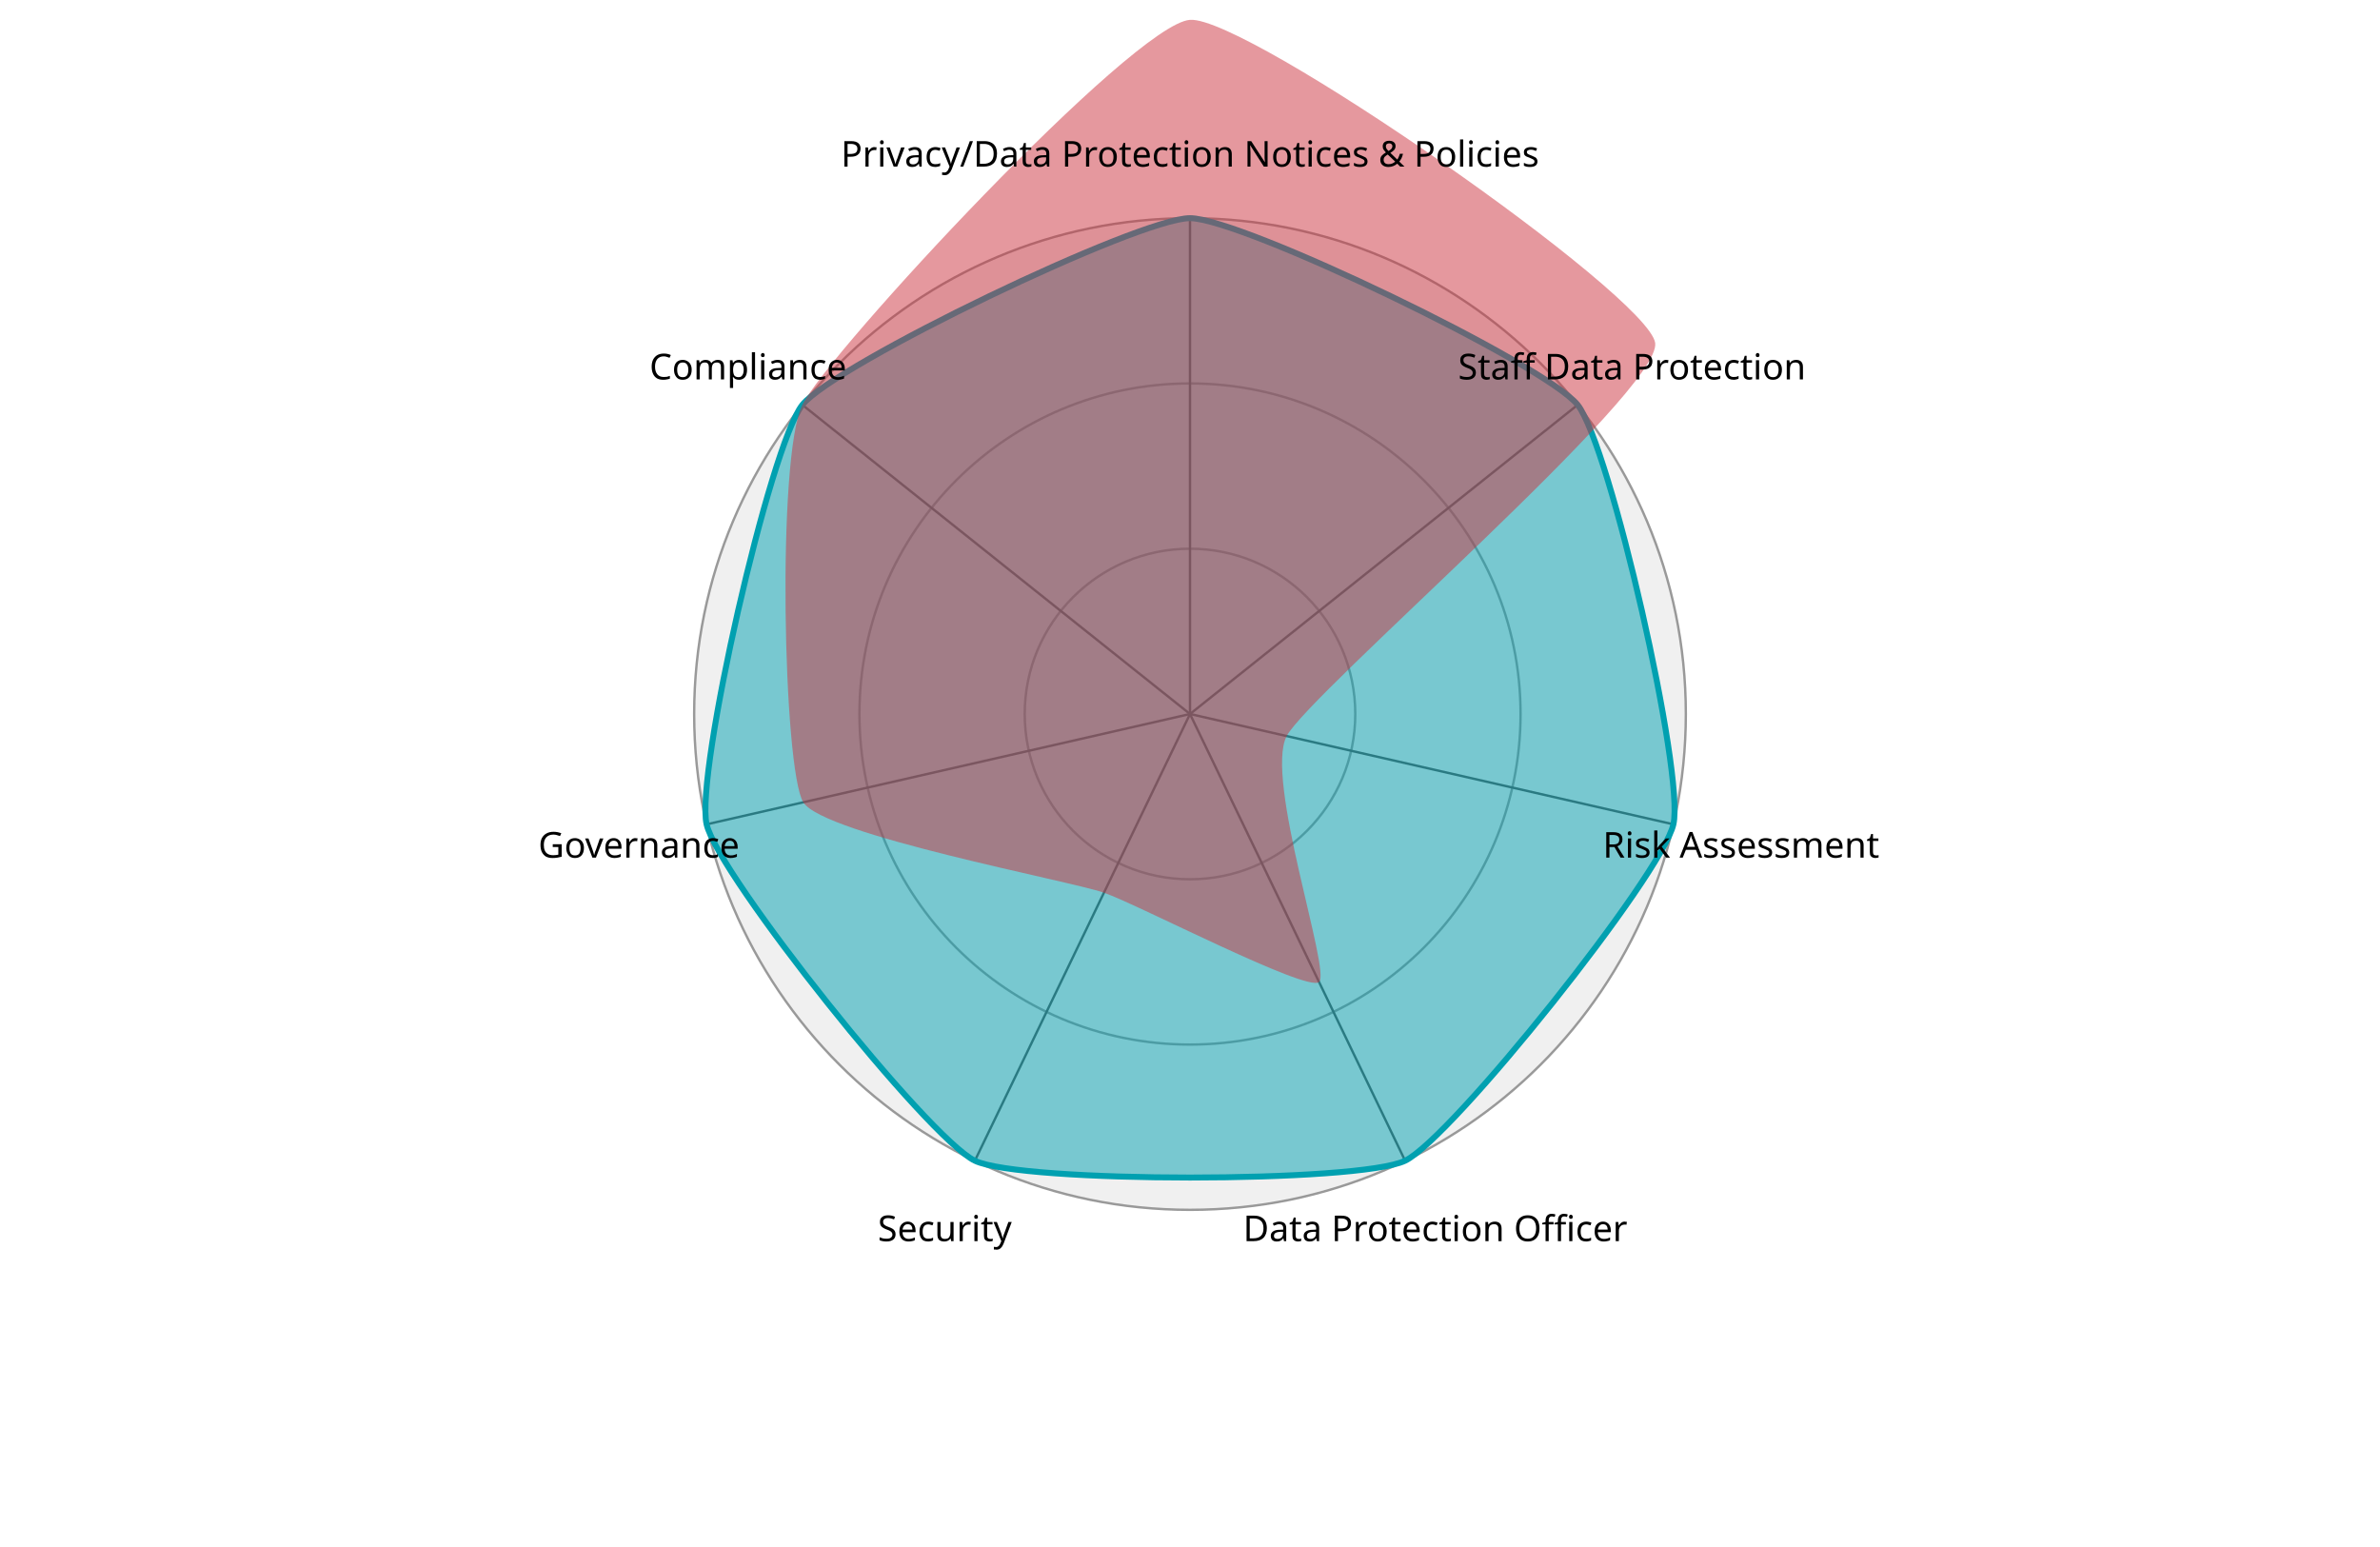
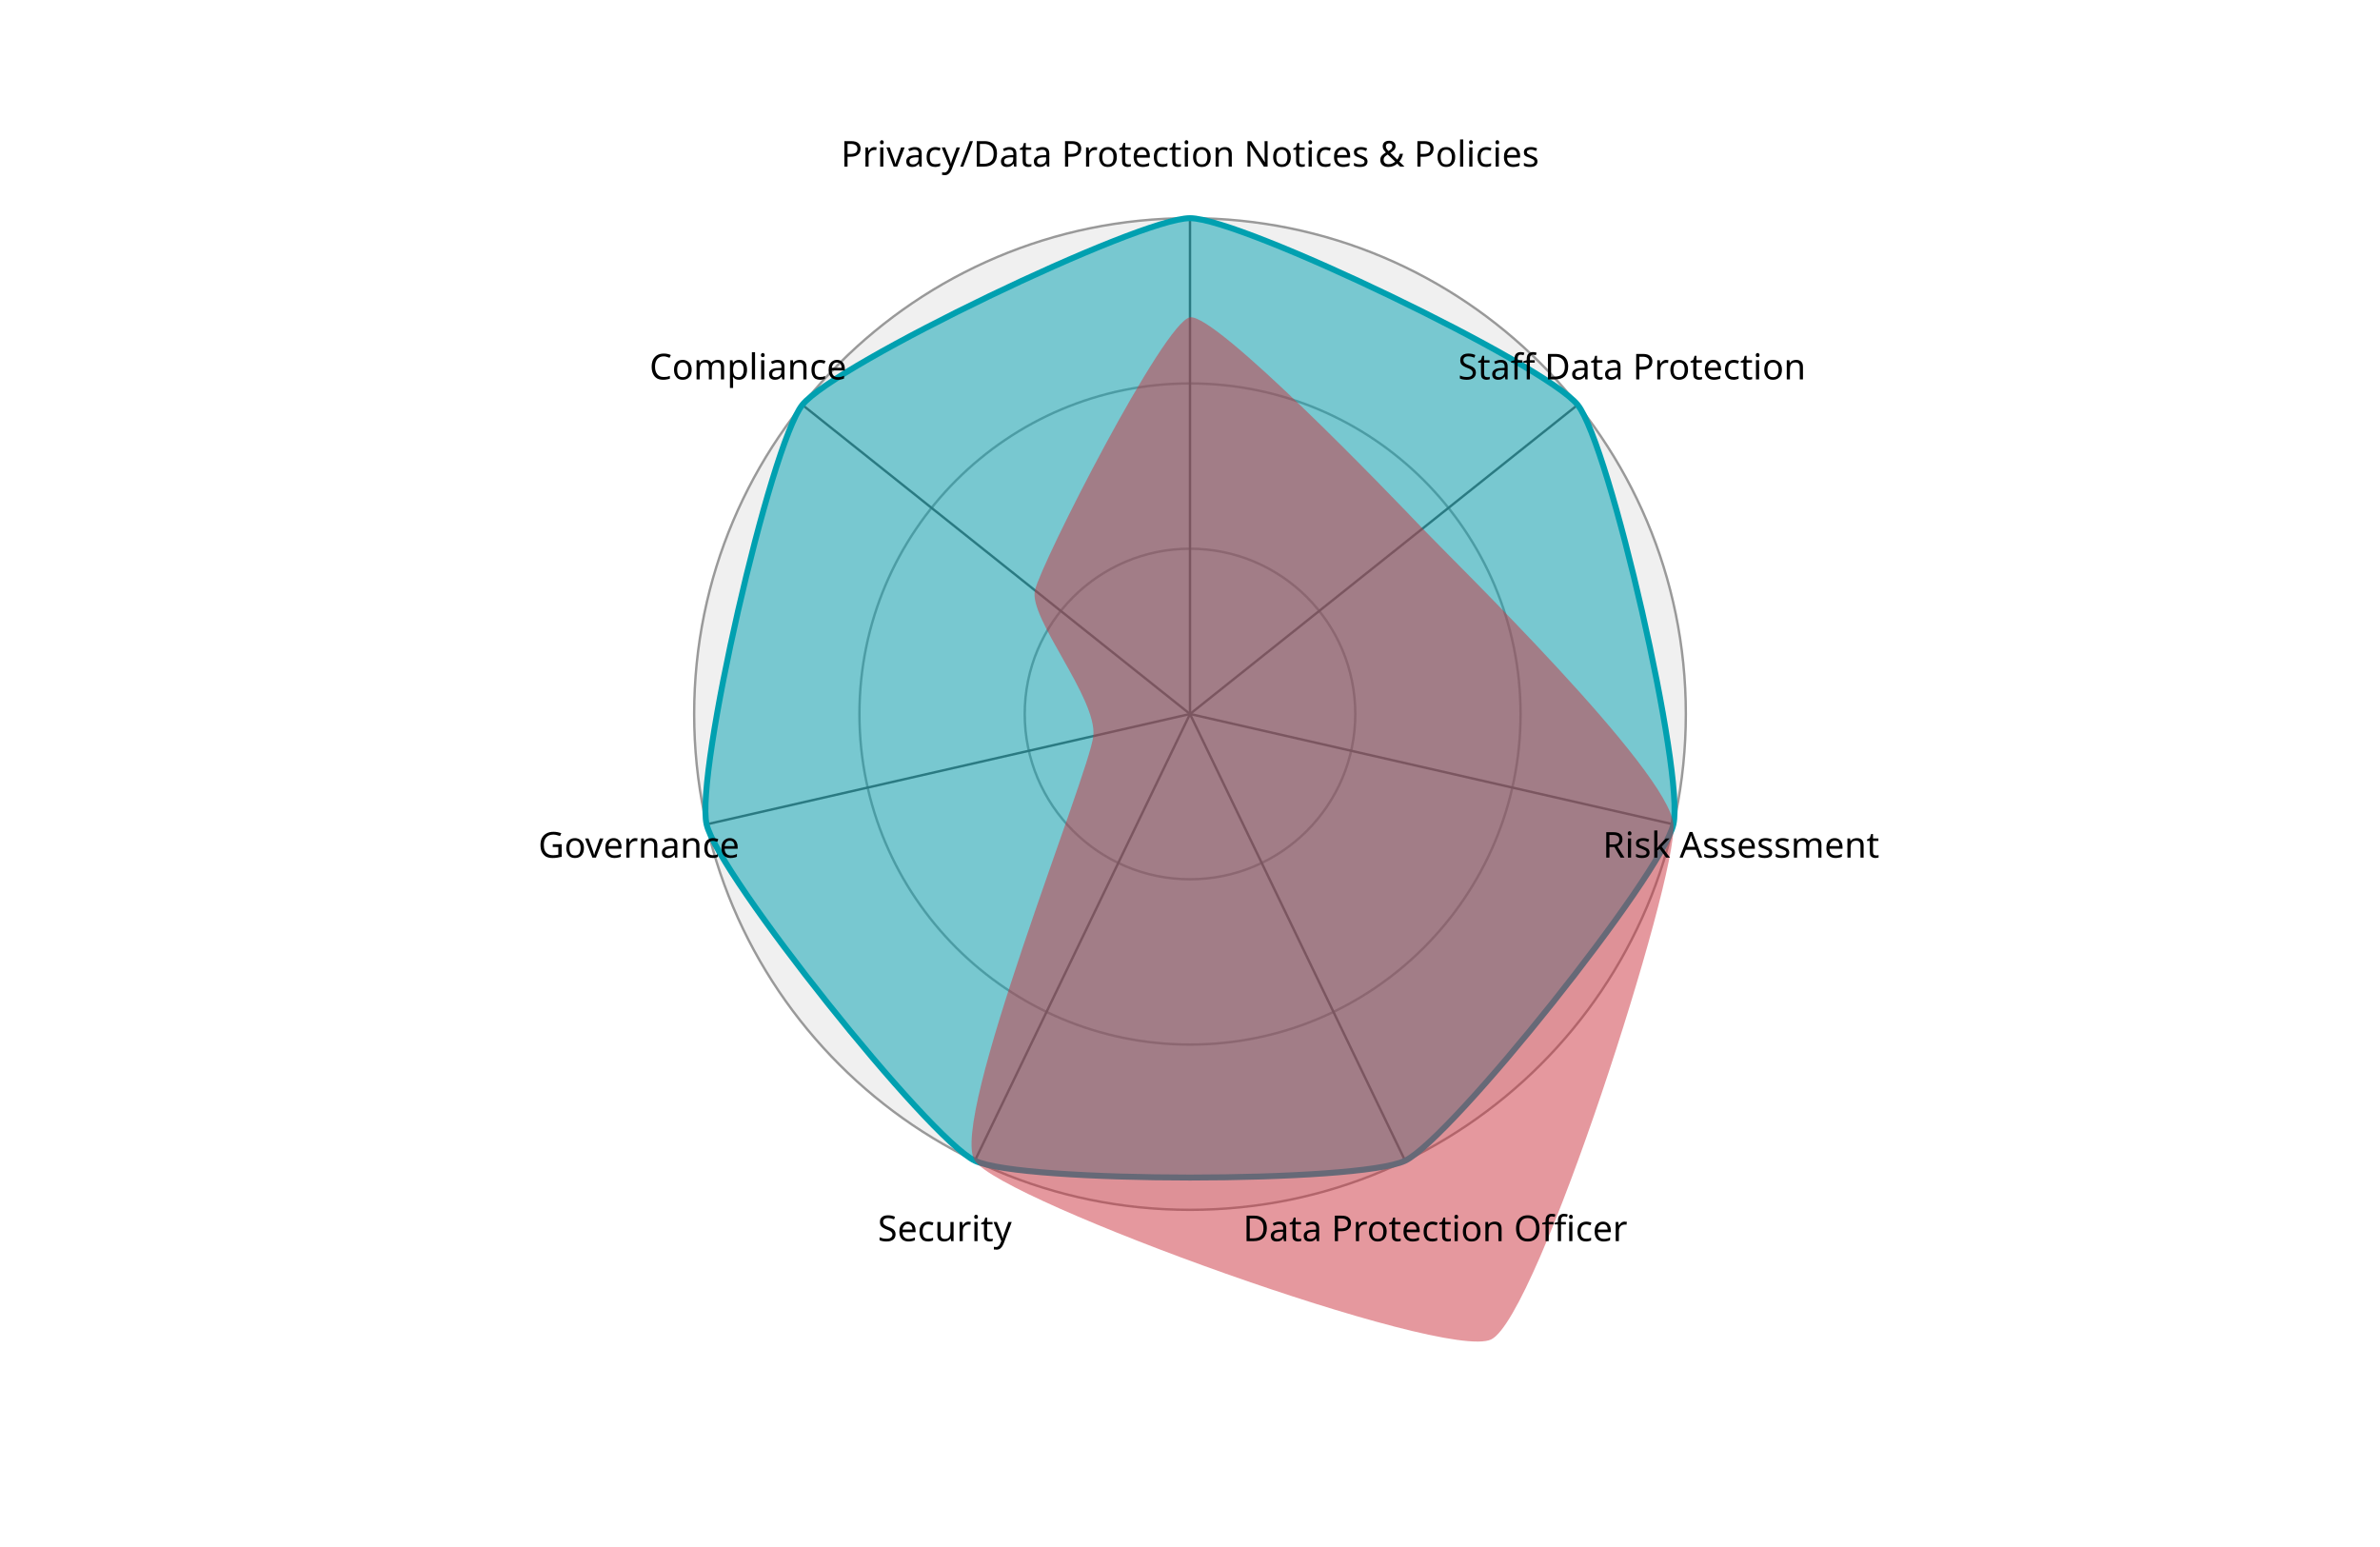
<svg xmlns="http://www.w3.org/2000/svg" version="1" width="1000" viewBox="-50 -10 200 130">
  <style>
  .axis {
    stroke: #555;
    stroke-width: .2;
  }
  .scale {
    fill: #f0f0f0;
    stroke: #999;
    stroke-width: .2;
  }
  .shape {
    fill-opacity: .5;
    stroke-width: .5;
  }
	.shape:hover {
			fill-opacity: .6;
    }
    .shape.ideal{
      fill:#00a0b0;
      stroke:#00a0b0;
    }
  .shape.current{
    fill:#cc333f;
  }
	</style>
  <g transform="translate(50,50)">
    <g>
      <circle class="scale" fill="none" r="41.667" />
      <circle class="scale" fill="none" r="27.778" />
      <circle class="scale" fill="none" r="13.889" />
    </g>
    <g>
      <polyline class="axis" points="0,0 0,-41.667" />
      <polyline class="axis" points="0,0 32.576,-25.979" />
      <polyline class="axis" points="0,0 40.622,9.272" />
      <polyline class="axis" points="0,0 18.078,37.54" />
      <polyline class="axis" points="0,0 -18.078,37.54" />
      <polyline class="axis" points="0,0 -40.622,9.272" />
      <polyline class="axis" points="0,0 -32.576,-25.979" />
    </g>
    <g>
      <path class="shape ideal" d="M32.576,-25.979C35.284,-22.583,41.589,5.037,40.622,9.272C39.655,13.506,21.992,35.656,18.078,37.54C14.165,39.425,-14.165,39.425,-18.078,37.54C-21.992,35.656,-39.655,13.506,-40.622,9.272C-41.589,5.037,-35.284,-22.583,-32.576,-25.979C-29.868,-29.375,-4.344,-41.667,2.551347498223653e-15,-41.667C4.344,-41.667,29.868,-29.375,32.576,-25.979" />
-       <path class="shape current" d="M39.092,-31.174C39.633,-27.162,10.007,-1.726,8.124,1.854C6.241,5.434,11.871,21.647,10.847,22.524C9.823,23.402,-4.342,16.023,-7.231,15.016C-10.121,14.009,-30.808,10.15,-32.498,7.417C-34.187,4.684,-34.743,-21.595,-32.576,-25.979C-30.41,-30.362,-4.778,-57.987,3.571886497513114e-15,-58.333C4.778,-58.68,38.55,-35.187,39.092,-31.174" />
+       <path class="shape current" d="M19.546,-15.587C22.254,-12.747,40.238,4.729,40.622,9.272C41.006,13.815,29.223,50.672,25.31,52.557C21.397,54.441,-15.85,40.921,-18.078,37.54C-20.307,34.16,-8.461,5.05,-8.124,1.854C-7.788,-1.341,-13.572,-8.046,-13.031,-10.391C-12.489,-12.737,-2.172,-32.987,2.0410779985789223e-15,-33.333C2.172,-33.68,16.838,-18.428,19.546,-15.587" />
    </g>
    <g>
      <text class="caption" text-anchor="middle" font-size="3" font-family="sans-serif" x="0" y="-47.5" dy="1.5">Privacy/Data Protection Notices &amp; Policies</text>
      <text class="caption" text-anchor="middle" font-size="3" font-family="sans-serif" x="37.137" y="-29.616" dy="1.5">Staff Data Protection</text>
      <text class="caption" text-anchor="middle" font-size="3" font-family="sans-serif" x="46.309" y="10.57" dy="1.5">Risk Assessment</text>
      <text class="caption" text-anchor="middle" font-size="3" font-family="sans-serif" x="20.61" y="42.796" dy="1.5">Data Protection Officer</text>
      <text class="caption" text-anchor="middle" font-size="3" font-family="sans-serif" x="-20.61" y="42.796" dy="1.5">Security</text>
      <text class="caption" text-anchor="middle" font-size="3" font-family="sans-serif" x="-46.309" y="10.57" dy="1.5">Governance</text>
      <text class="caption" text-anchor="middle" font-size="3" font-family="sans-serif" x="-37.137" y="-29.616" dy="1.5">Compliance</text>
    </g>
  </g>
</svg>
